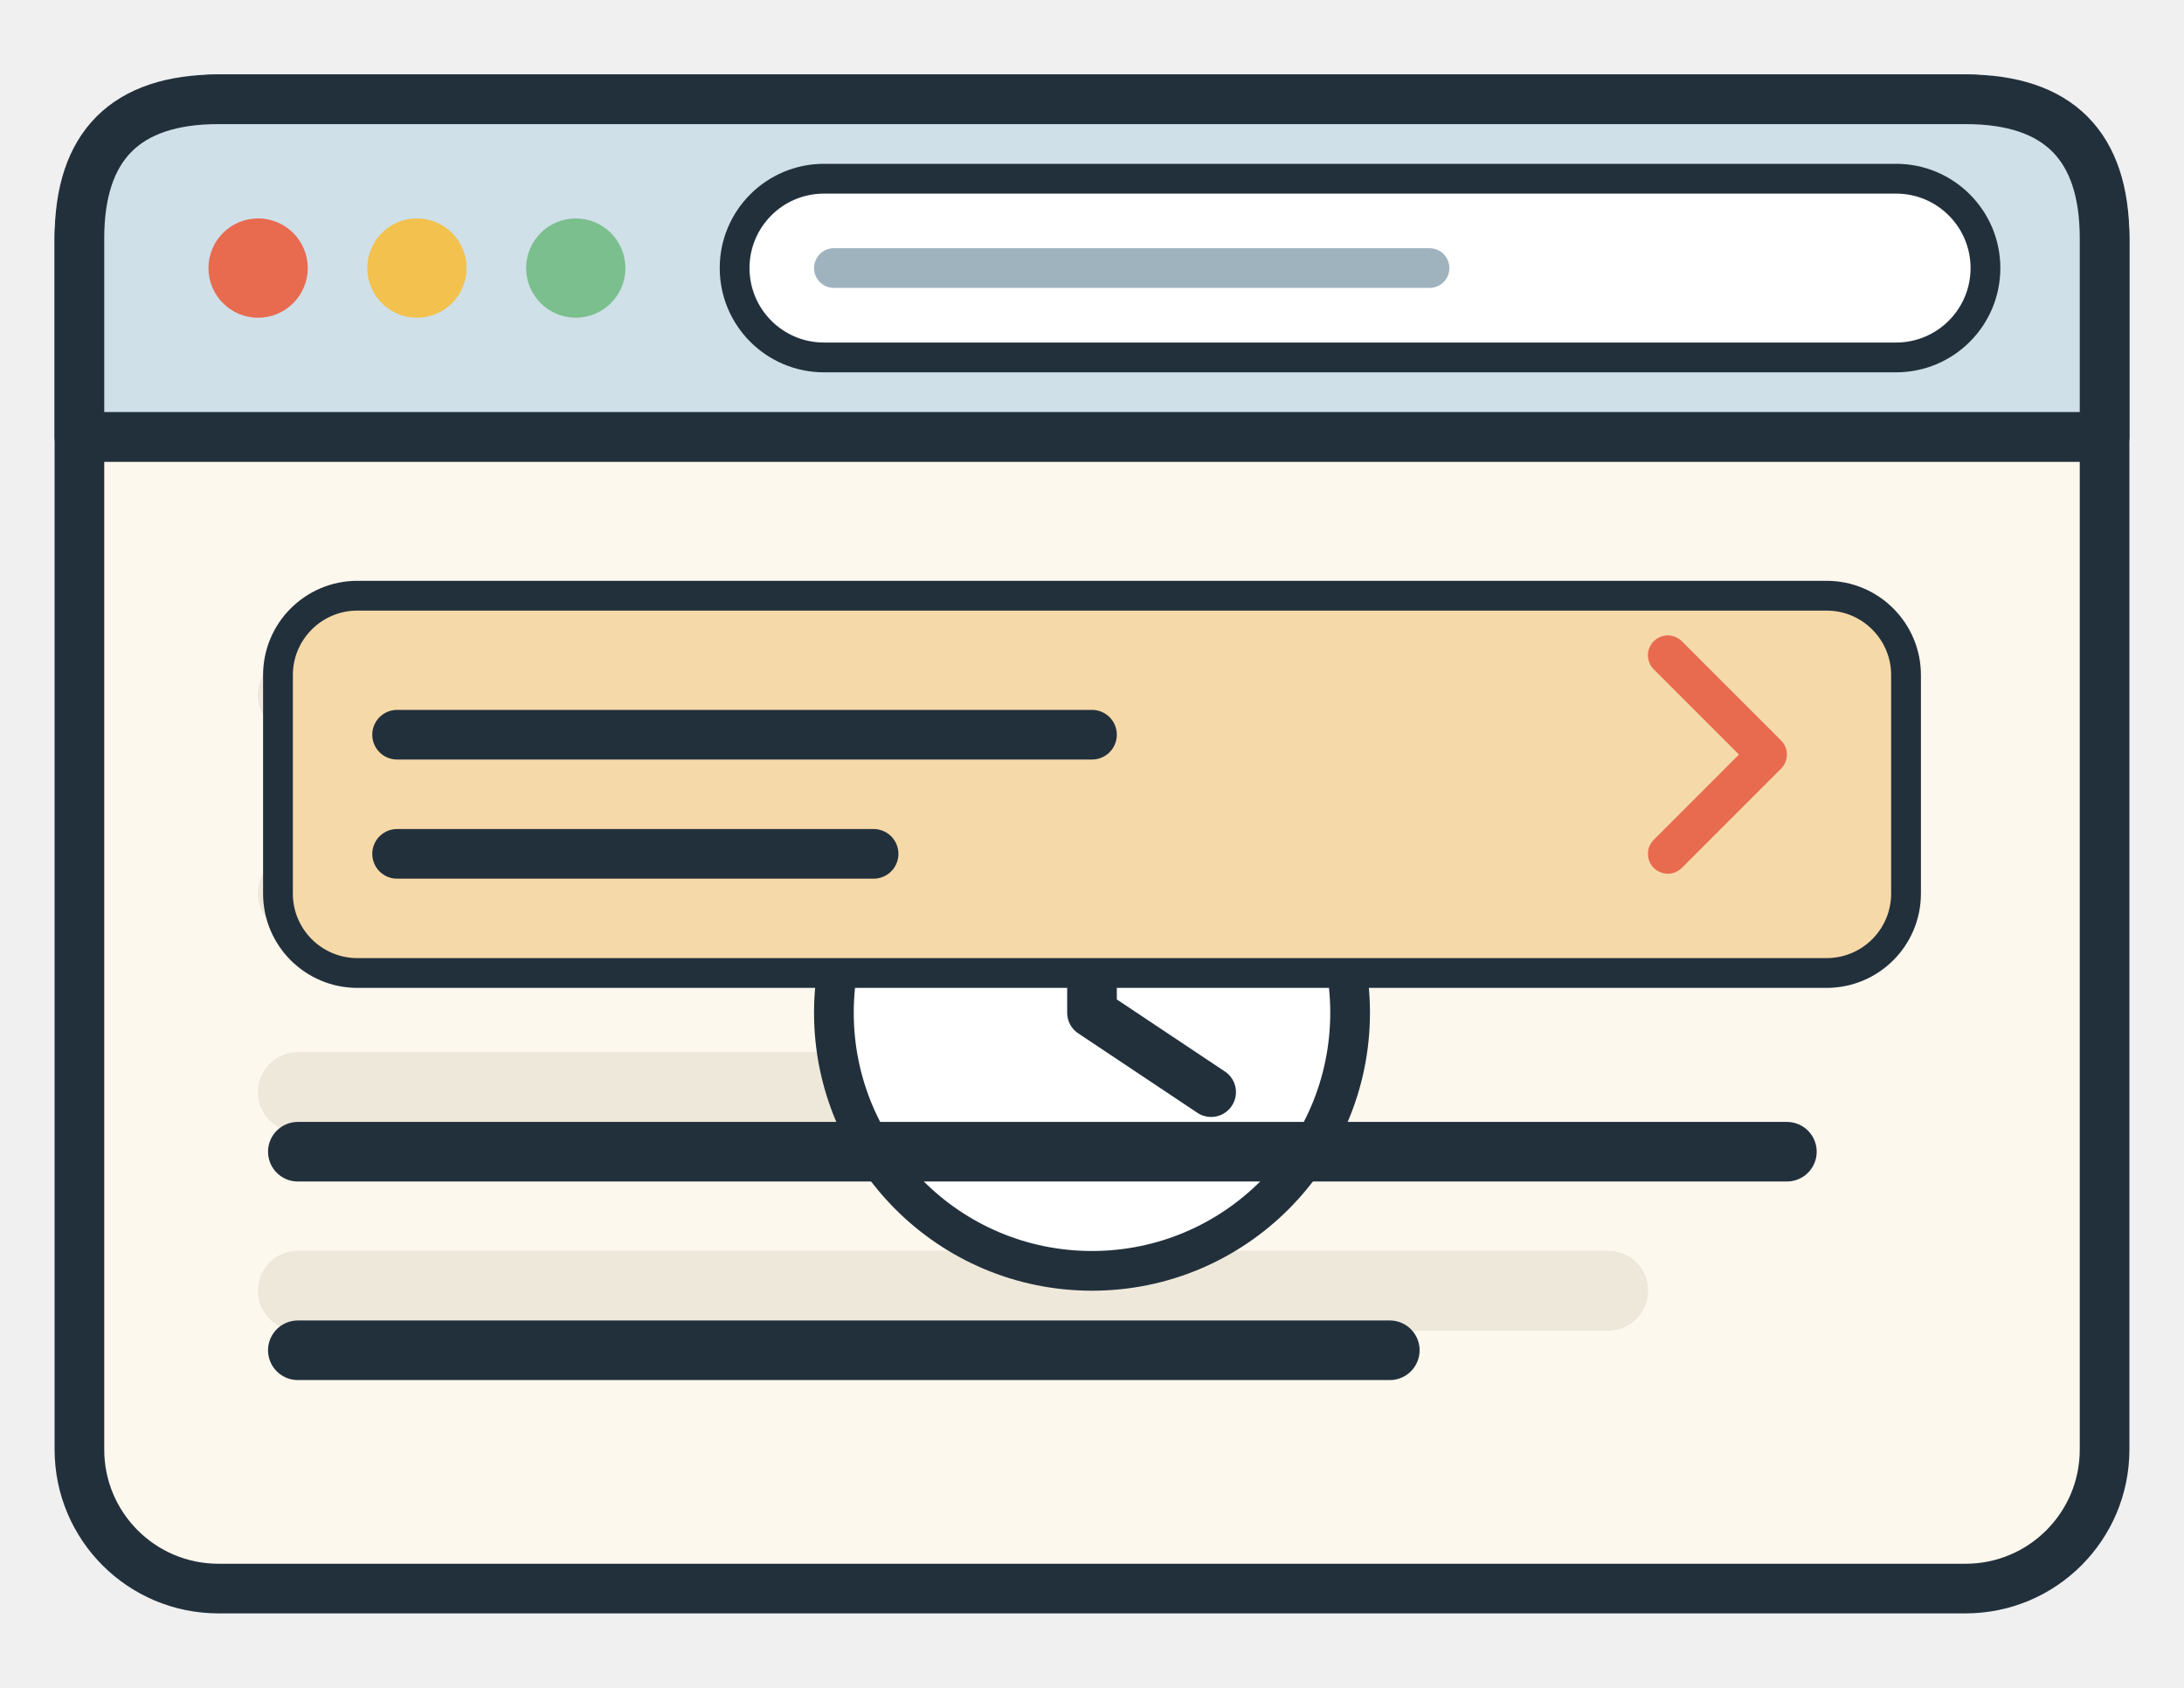
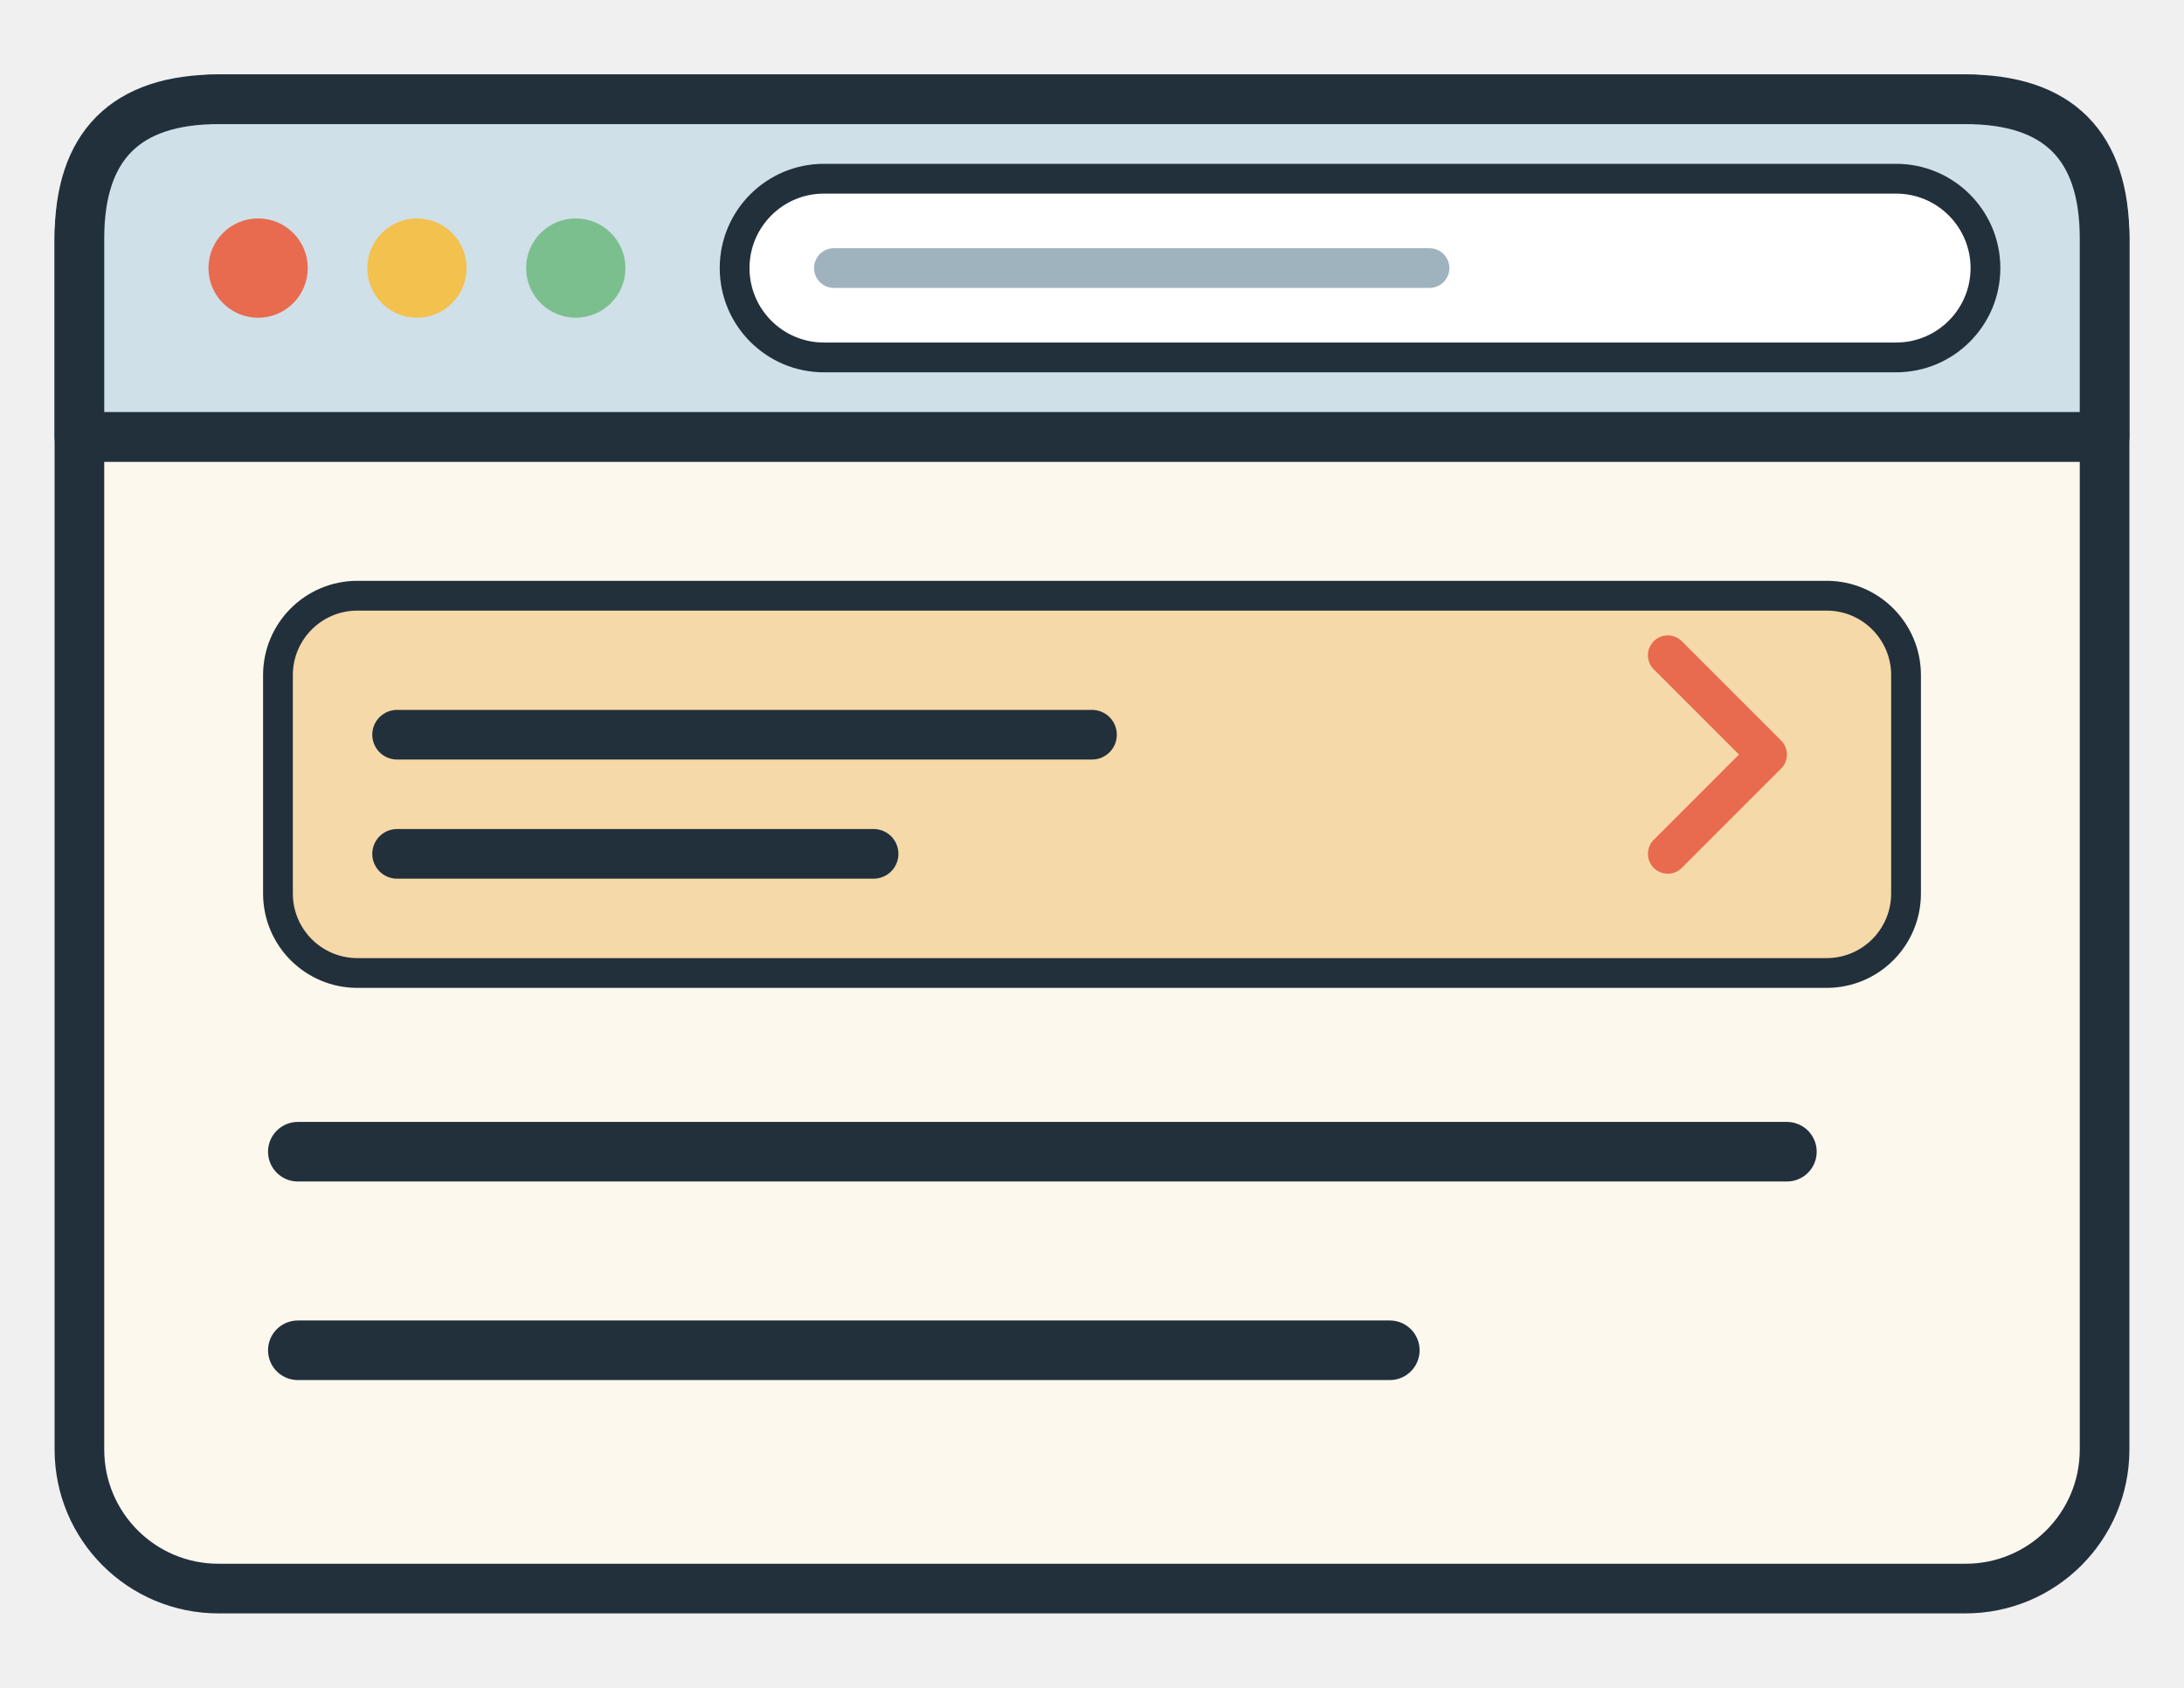
<svg xmlns="http://www.w3.org/2000/svg" viewBox="0 0 220 170">
  <rect x="8" y="10" width="204" height="150" rx="14" fill="#fdf8ee" stroke="#22303c" stroke-width="5" />
  <path d="M8 44 H212" stroke="#22303c" stroke-width="5" />
  <path d="M8 24 Q8 10 22 10 H198 Q212 10 212 24 V44 H8 Z" fill="#cfe0e8" stroke="#22303c" stroke-width="5" stroke-linejoin="round" />
  <circle cx="26" cy="27" r="5" fill="#e86a4f" />
  <circle cx="42" cy="27" r="5" fill="#f2c14e" />
  <circle cx="58" cy="27" r="5" fill="#7bbf8e" />
  <rect x="74" y="18" width="126" height="18" rx="9" fill="#fff" stroke="#22303c" stroke-width="3" />
  <path d="M84 27 h60" stroke="#9fb3bf" stroke-width="4" stroke-linecap="round" />
-   <g data-when="idle">
-     <path d="M30 70 h120 M30 90 h150 M30 110 h96 M30 130 h132" stroke="#e3dccb" stroke-width="8" stroke-linecap="round" />
-   </g>
-   <g data-when="asking">
-     <path d="M30 70 h120 M30 90 h150 M30 110 h96 M30 130 h132" stroke="#eee8da" stroke-width="8" stroke-linecap="round" />
-     <circle cx="110" cy="102" r="26" fill="#fff" stroke="#22303c" stroke-width="4" />
-     <path d="M110 84 v18 l12 8" fill="none" stroke="#22303c" stroke-width="5" stroke-linecap="round" stroke-linejoin="round" />
-   </g>
-   <g data-when="showing">
+   <g>
    <rect x="28" y="60" width="164" height="38" rx="8" fill="#f6d9a8" stroke="#22303c" stroke-width="3" />
    <path d="M40 74 h70 M40 86 h48" stroke="#22303c" stroke-width="5" stroke-linecap="round" />
    <path d="M30 116 h150 M30 136 h110" stroke="#22303c" stroke-width="6" stroke-linecap="round" />
    <path d="M168 66 l10 10 l-10 10" fill="none" stroke="#e86a4f" stroke-width="4" stroke-linecap="round" stroke-linejoin="round" />
  </g>
</svg>
